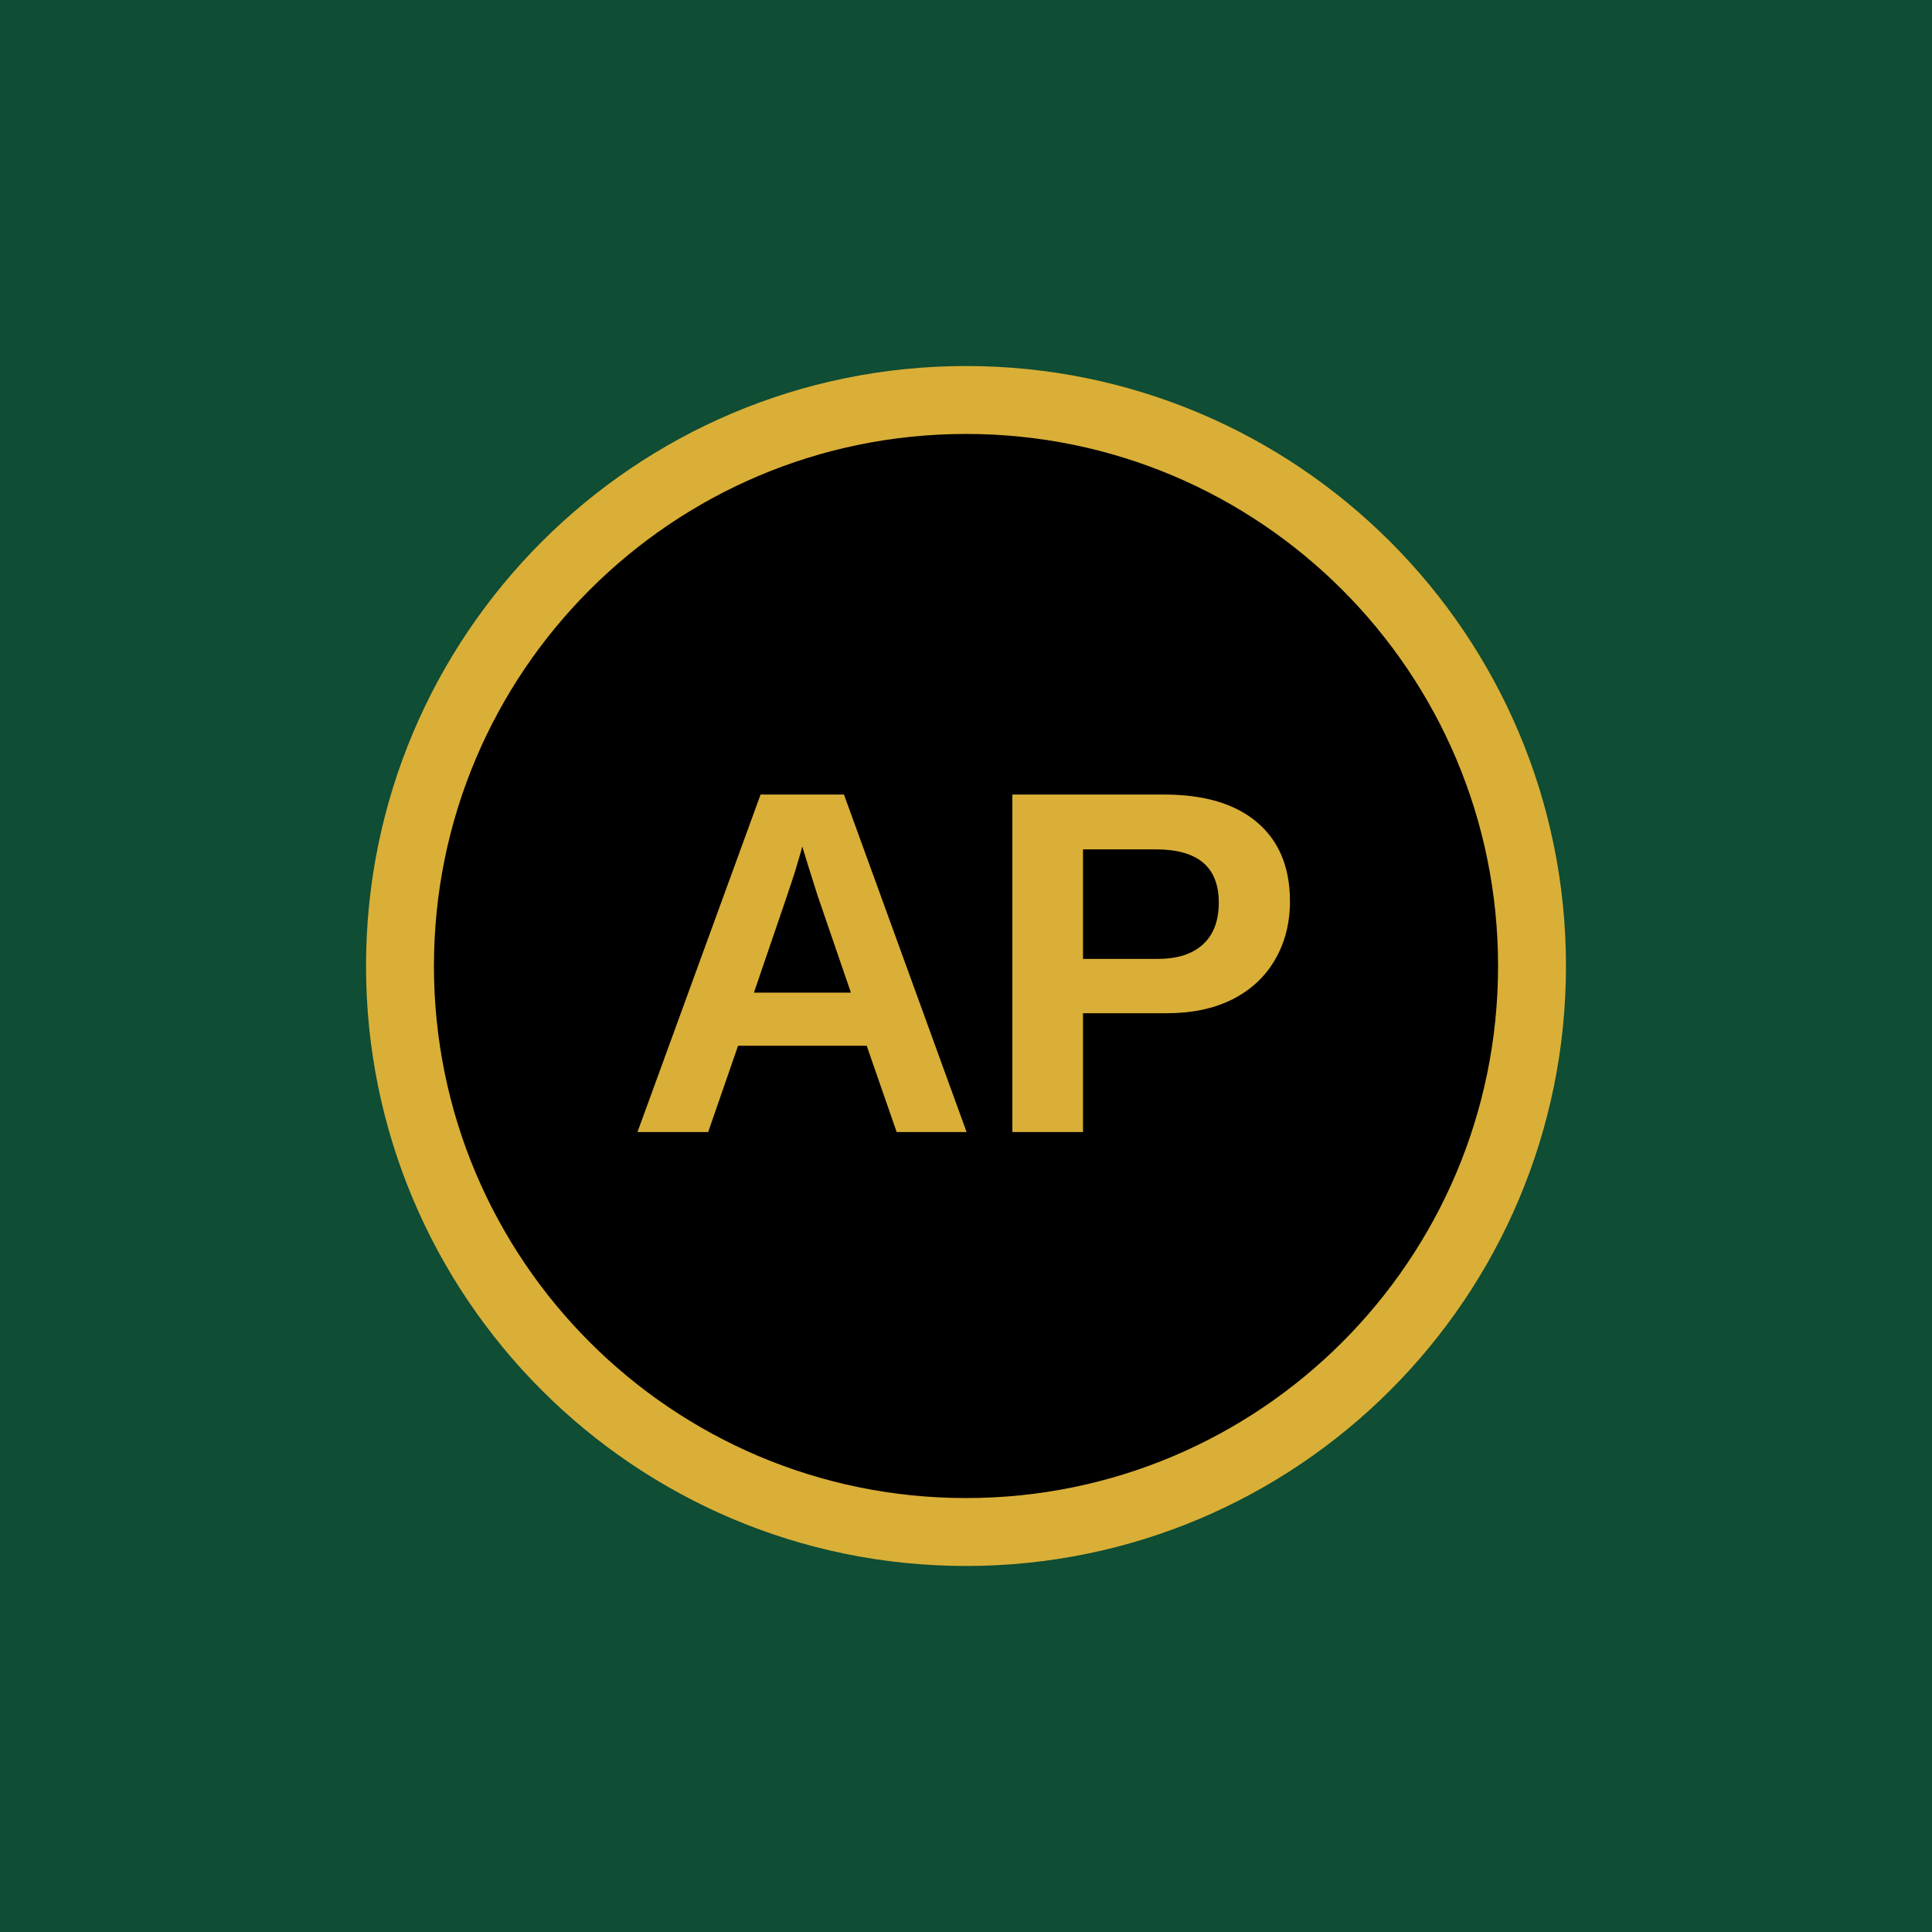
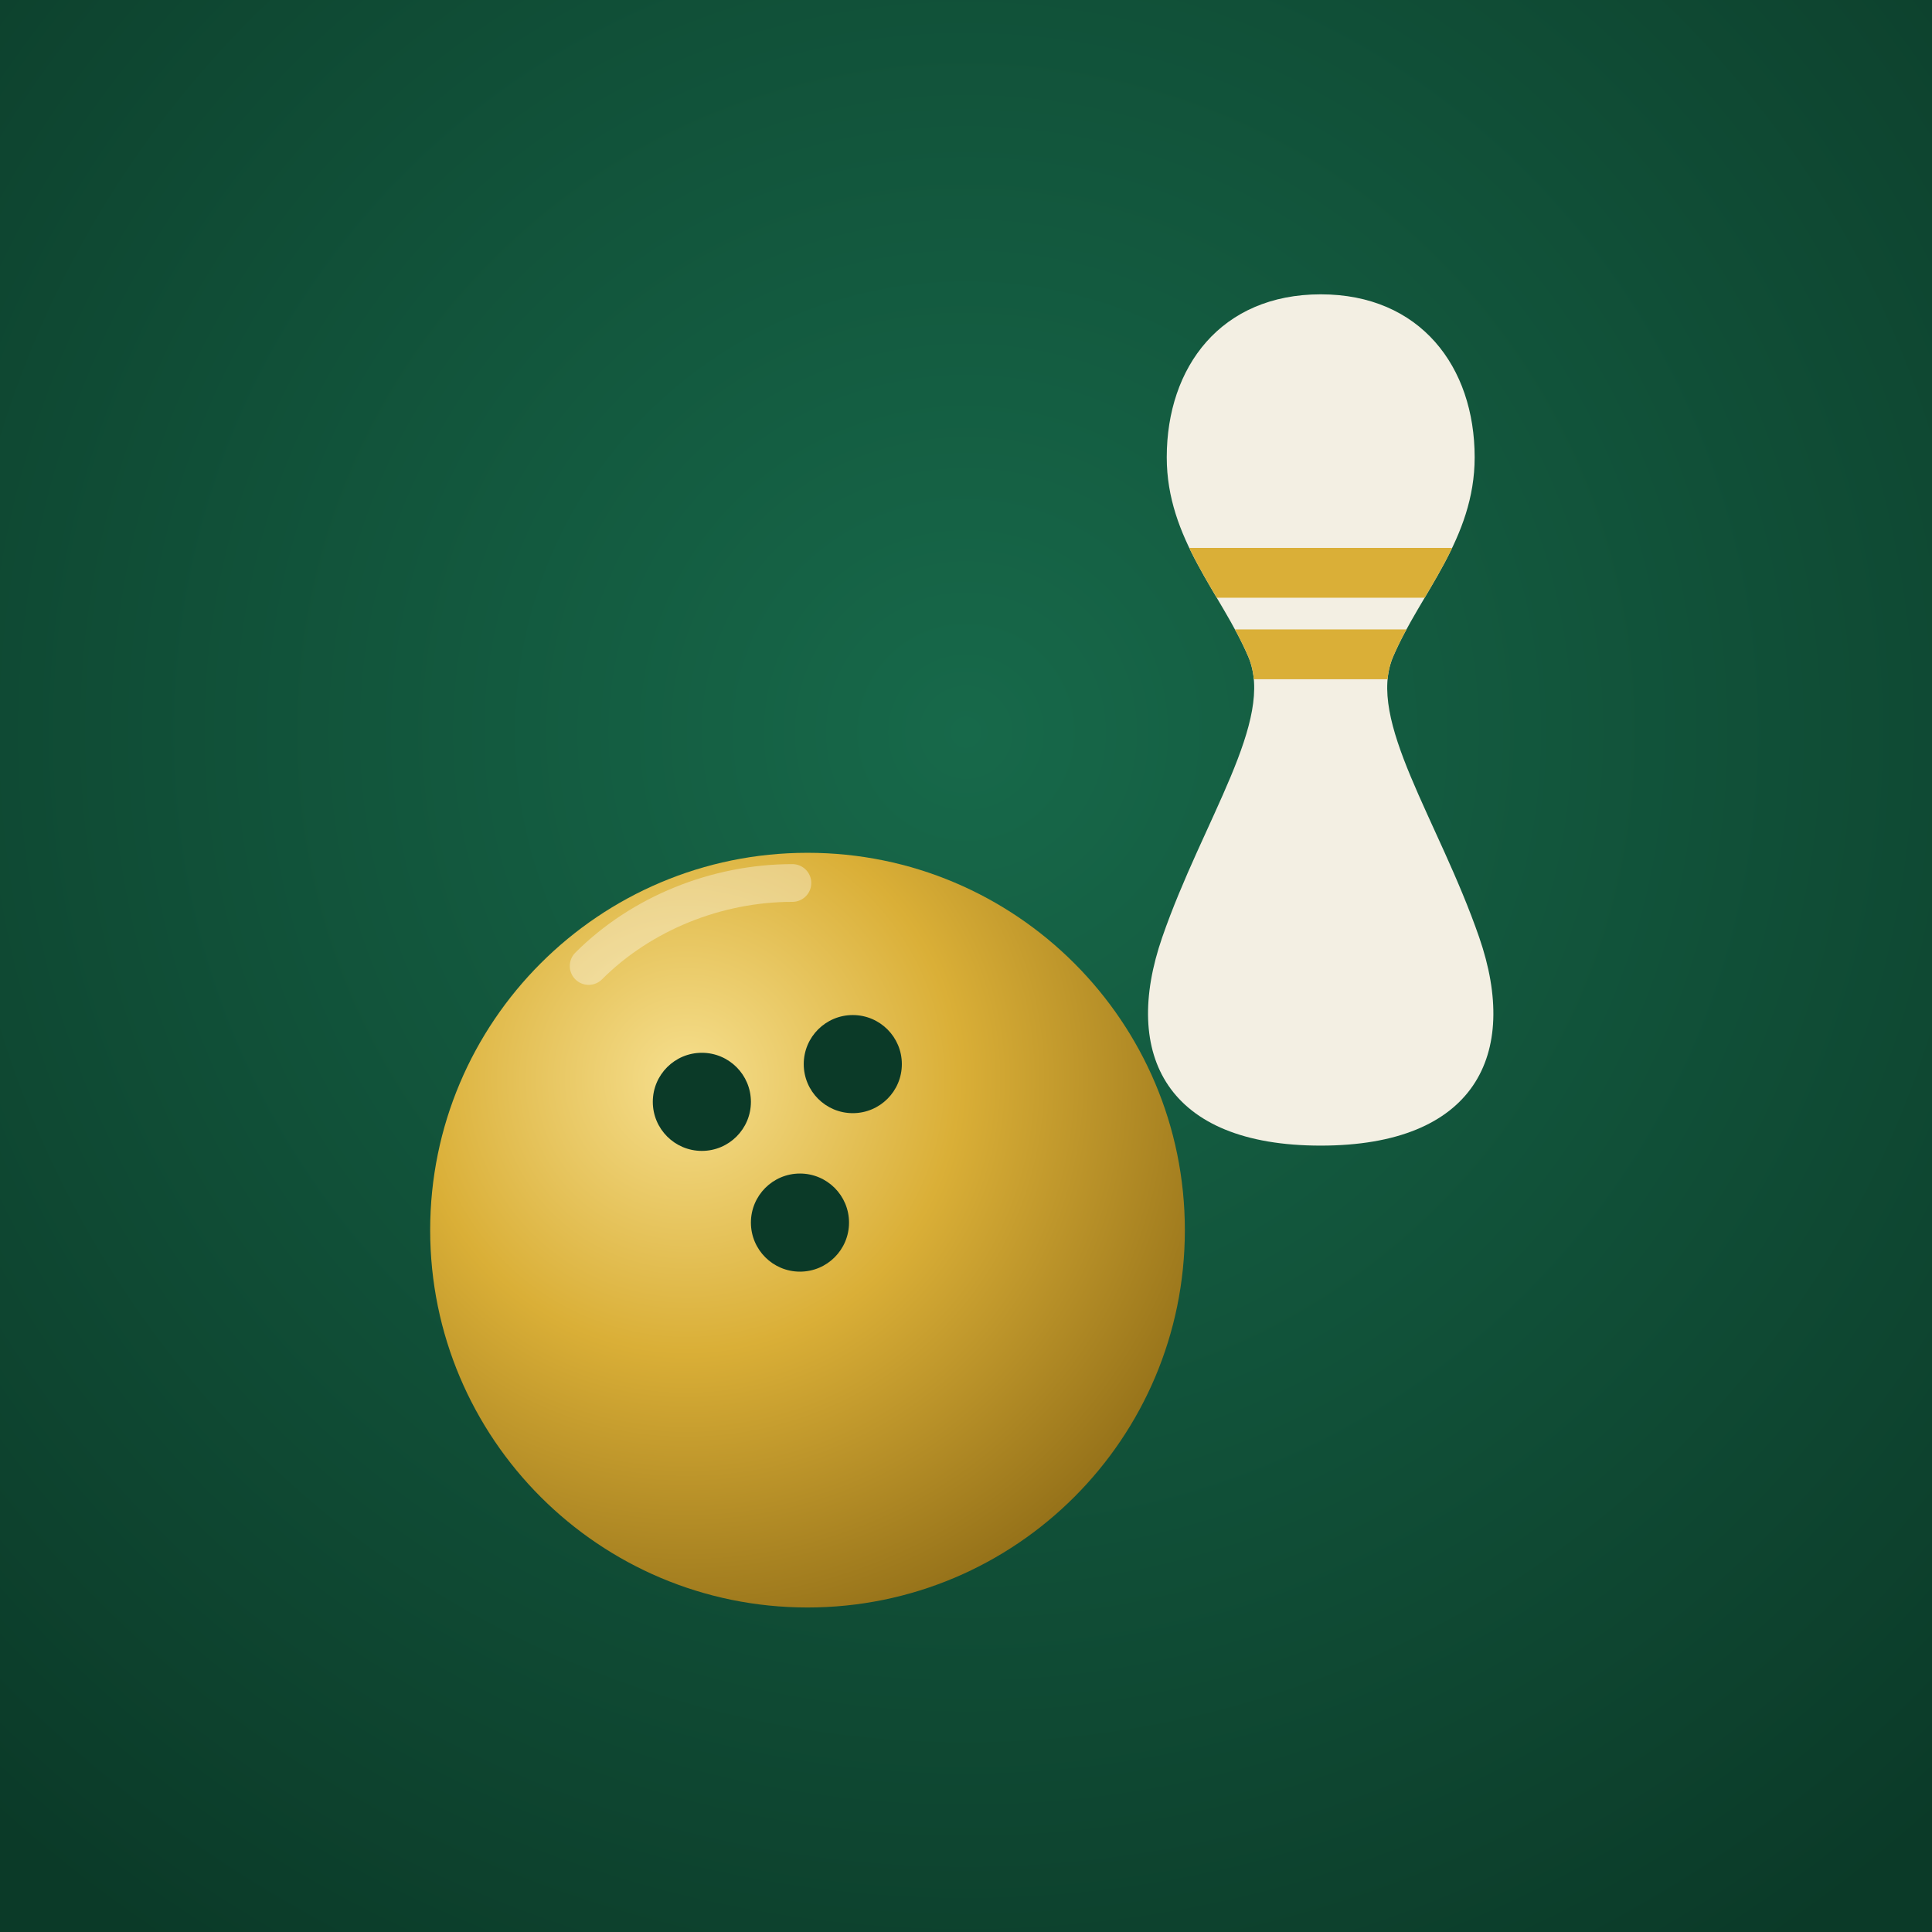
- <svg xmlns="http://www.w3.org/2000/svg" viewBox="0 0 512 512">
-   <rect width="512" height="512" fill="#0F4D34" />
-   <circle cx="256" cy="256" r="150" fill="#000" stroke="#DAAF37" stroke-width="18" />
-   <text x="256" y="300" font-family="Arial,sans-serif" font-size="130" font-weight="800" fill="#DAAF37" text-anchor="middle">AP</text>
+ <svg xmlns="http://www.w3.org/2000/svg" viewBox="0 0 512 512" role="img" aria-label="Arsenal Pro">
+   <defs>
+     <radialGradient id="bg" cx="50%" cy="38%" r="75%">
+       <stop offset="0" stop-color="#17694A" />
+       <stop offset="1" stop-color="#0B3A28" />
+     </radialGradient>
+     <radialGradient id="ball" cx="34%" cy="30%" r="80%">
+       <stop offset="0" stop-color="#F6DF8E" />
+       <stop offset=".45" stop-color="#DAAF37" />
+       <stop offset="1" stop-color="#8E6B16" />
+     </radialGradient>
+     <clipPath id="pinclip">
+       <path d="M330 62c22 0 34 16 34 36 0 18-12 30-18 44-6 14 10 36 19 62 9 26-1 46-35 46s-44-20-35-46c9-26 25-48 19-62-6-14-18-26-18-44 0-20 12-36 34-36z" />
+     </clipPath>
+   </defs>
+   <rect width="512" height="512" fill="url(#bg)" />
+   <g transform="translate(14 -6)">
+     <g transform="translate(336 84) scale(1.2) translate(-330 -62)">
+       <path d="M330 62c22 0 34 16 34 36 0 18-12 30-18 44-6 14 10 36 19 62 9 26-1 46-35 46s-44-20-35-46c9-26 25-48 19-62-6-14-18-26-18-44 0-20 12-36 34-36z" fill="#F3EFE3" />
+       <g clip-path="url(#pinclip)">
+         <rect x="280" y="118" width="100" height="11" fill="#DAAF37" />
+         <rect x="280" y="136" width="100" height="11" fill="#DAAF37" />
+       </g>
+     </g>
+     <circle cx="200" cy="332" r="100" fill="url(#ball)" />
+     <circle cx="172" cy="298" r="13" fill="#0B3A28" />
+     <circle cx="212" cy="288" r="13" fill="#0B3A28" />
+     <circle cx="198" cy="330" r="13" fill="#0B3A28" />
+     <path d="M142 262c14-14 34-22 54-22" fill="none" stroke="#fff" stroke-opacity=".35" stroke-width="10" stroke-linecap="round" />
+   </g>
</svg>
